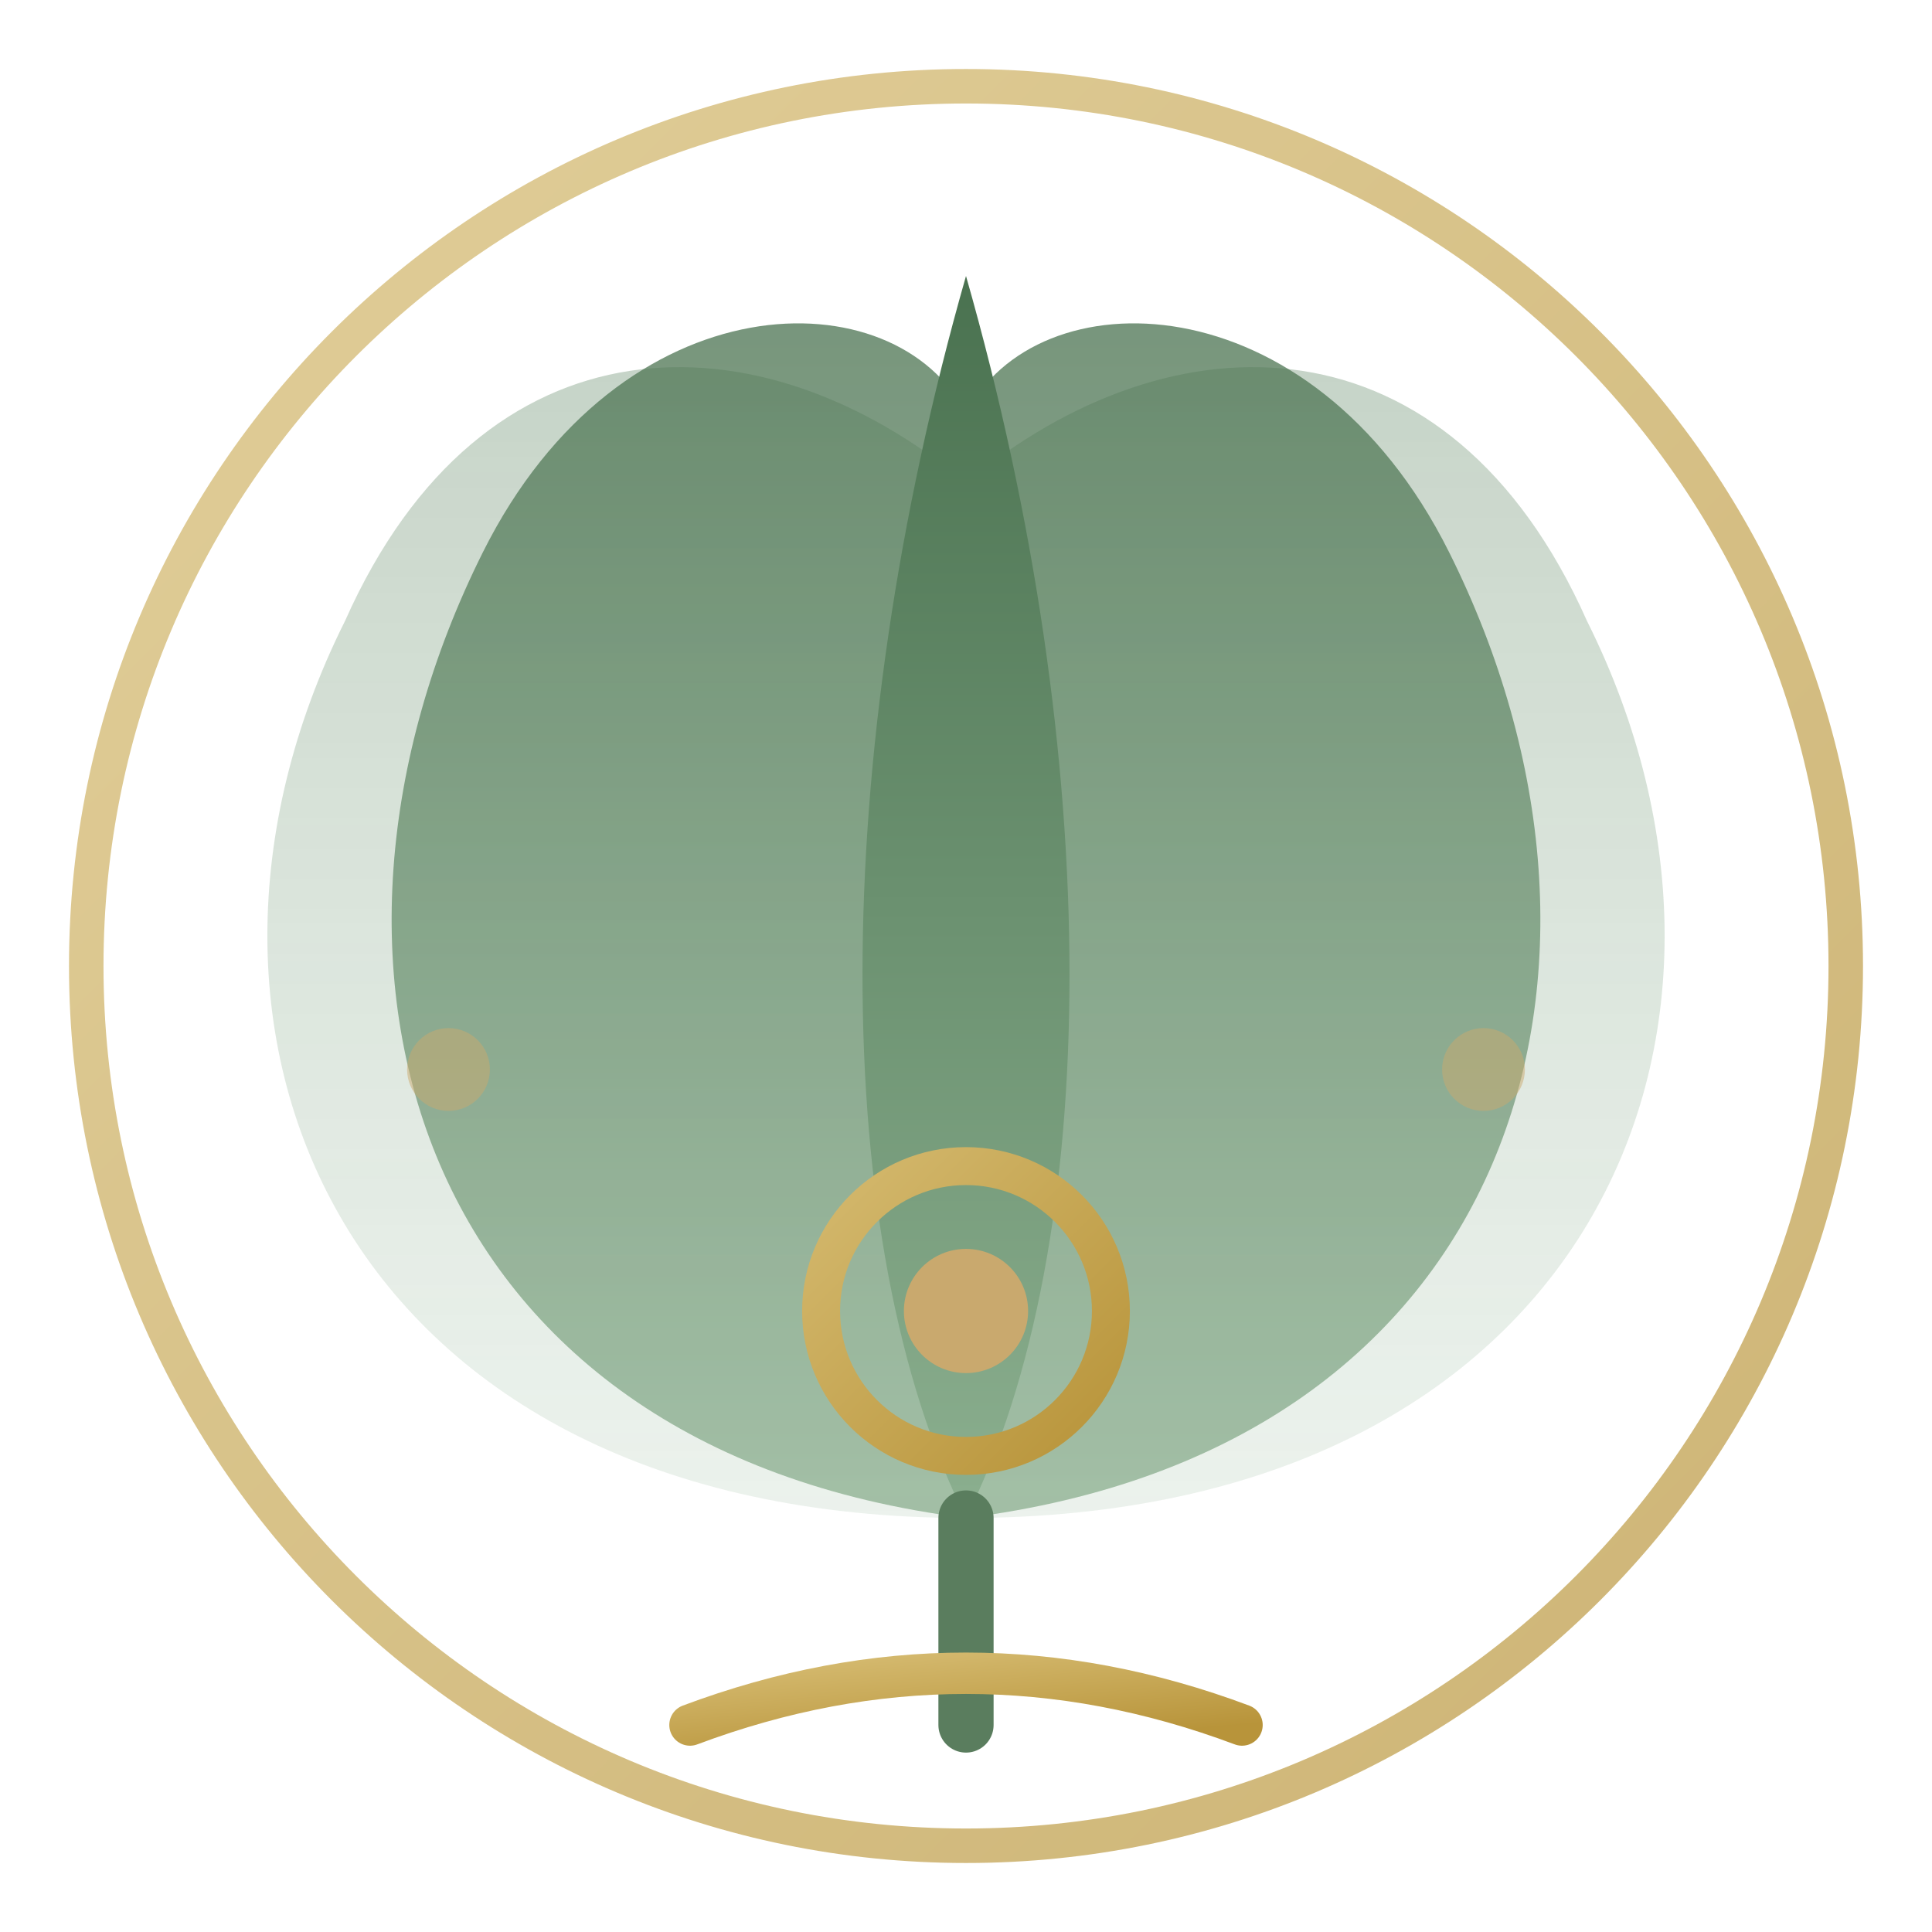
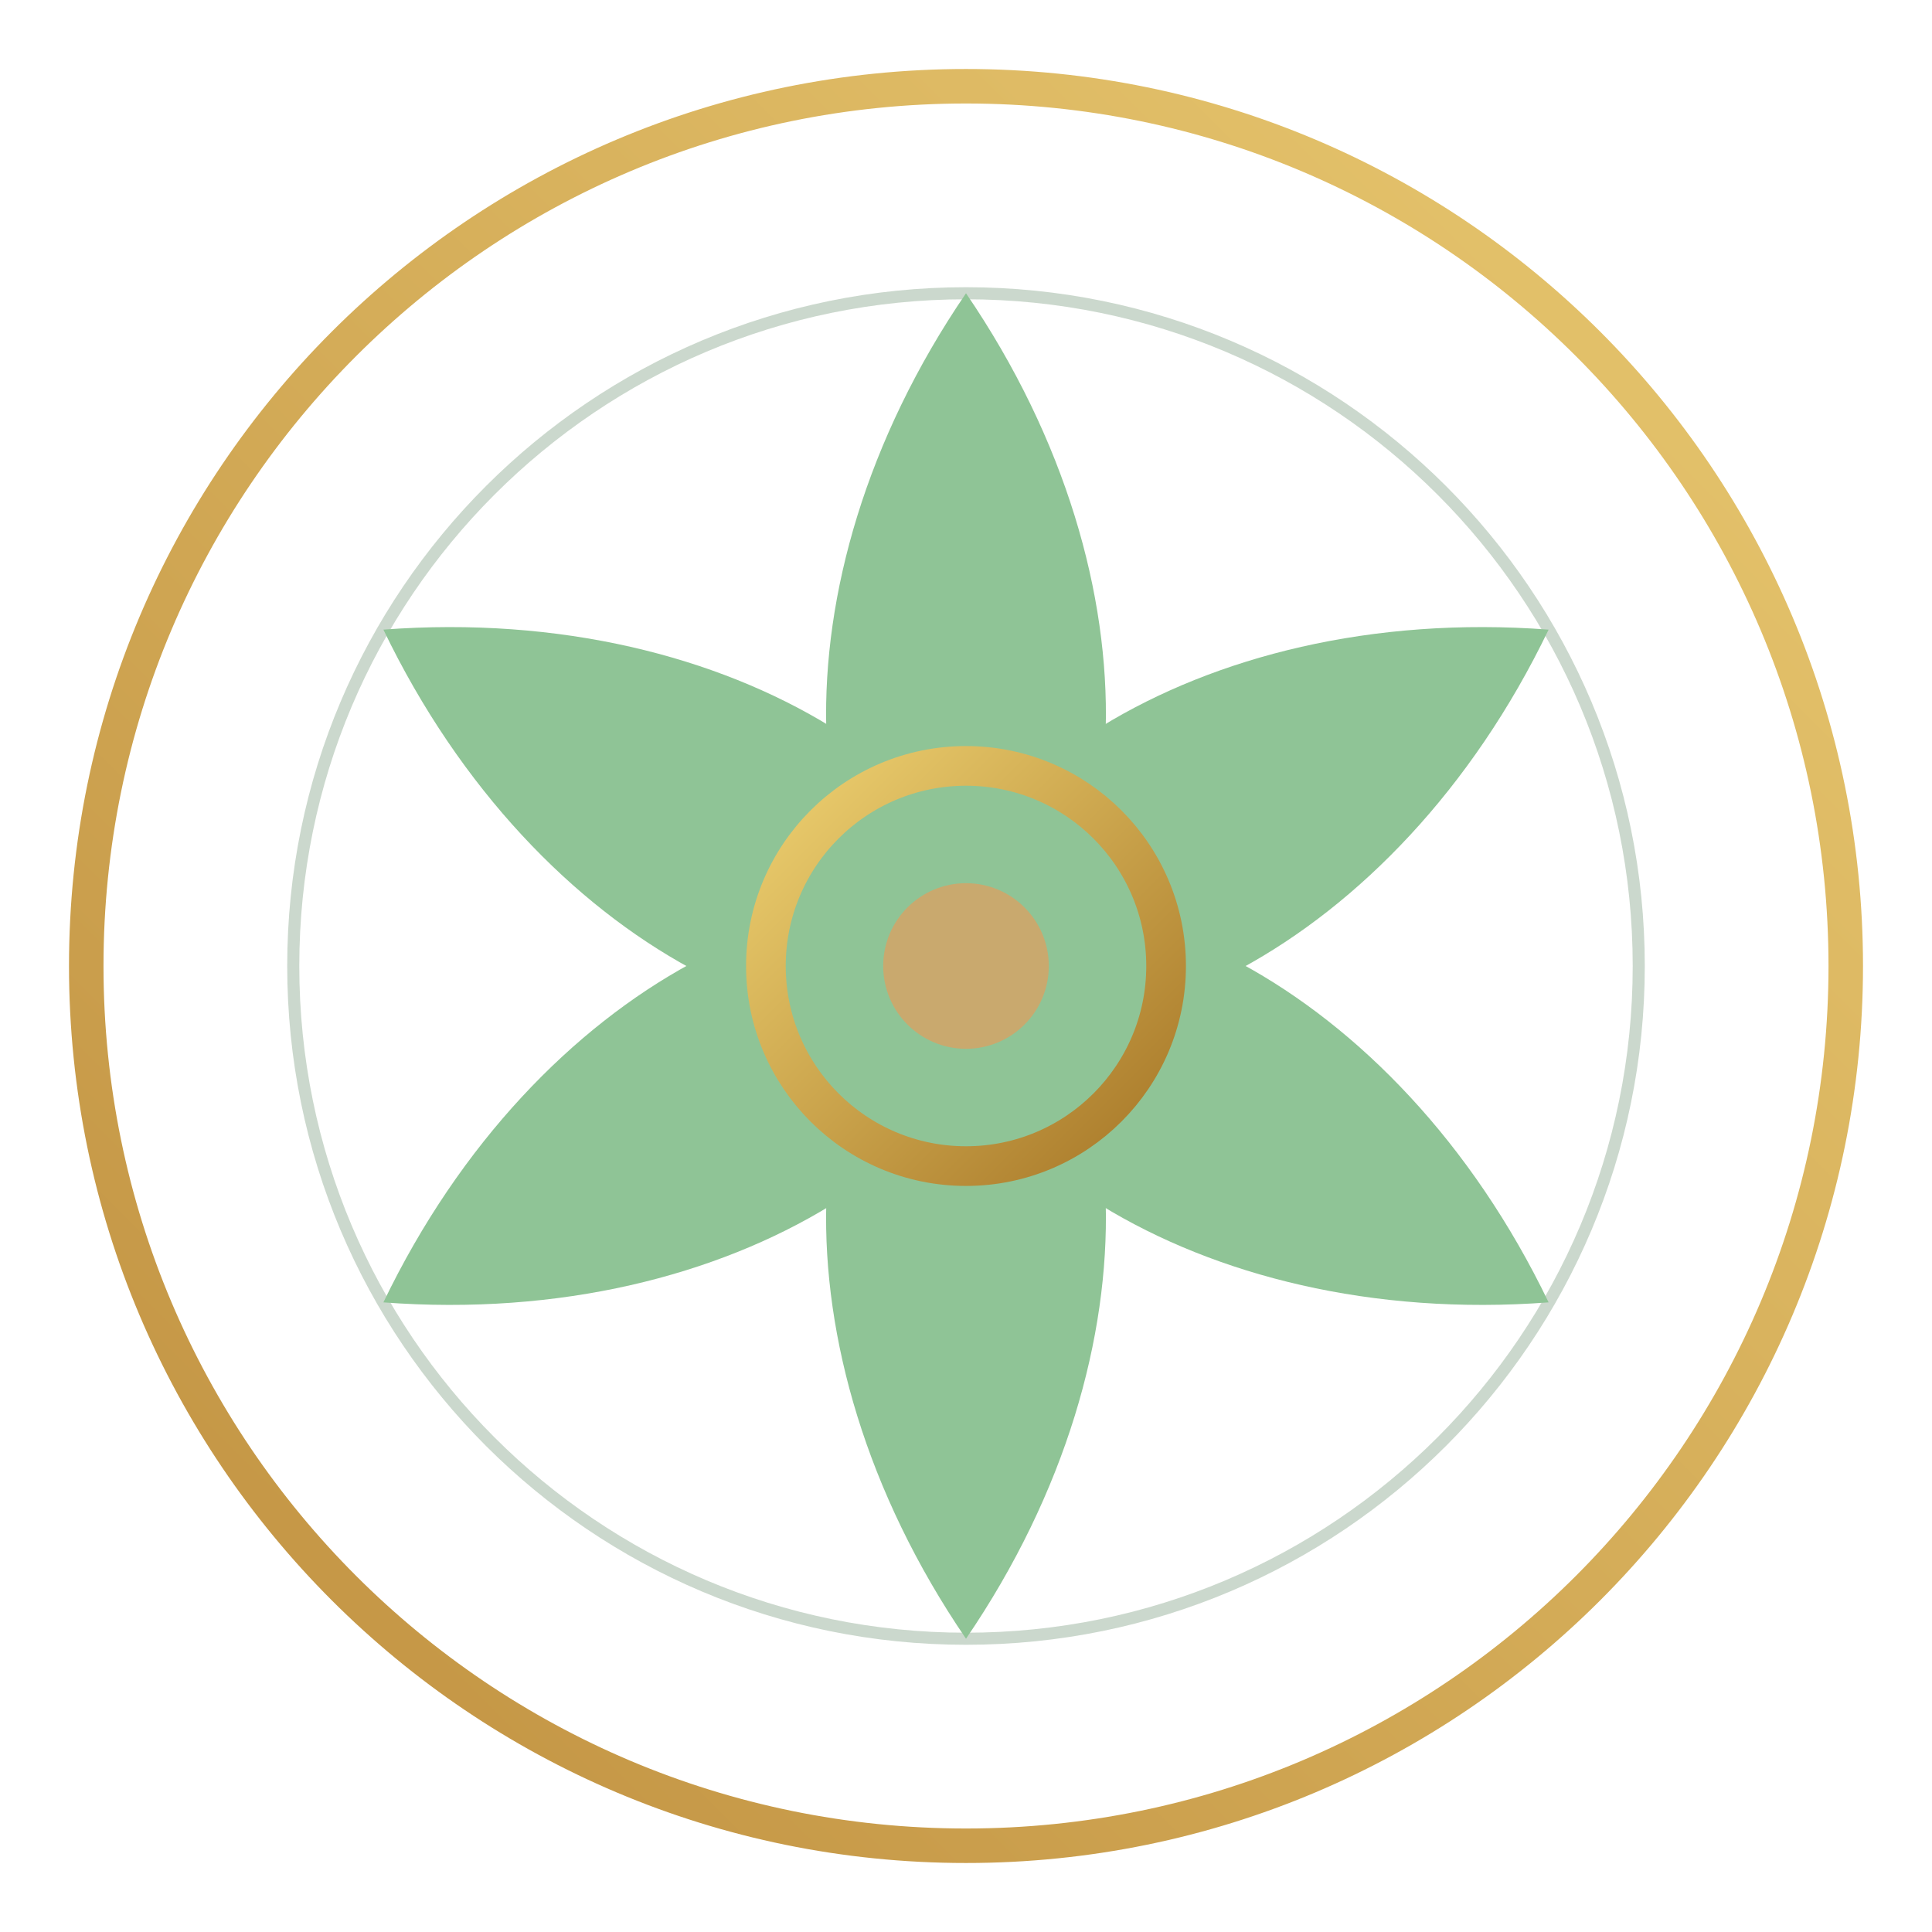
<svg xmlns="http://www.w3.org/2000/svg" viewBox="0 0 56 56" fill="none">
  <defs>
-     <linearGradient id="pg" x1="0.5" y1="0" x2="0.5" y2="1">
-       <stop offset="0%" stop-color="#4a7250" />
-       <stop offset="100%" stop-color="#8baf8f" />
+     <radialGradient id="rg" cx="28" cy="28" r="21" gradientUnits="userSpaceOnUse">
+       <stop offset="10%" stop-color="#2e5233" />
+       <stop offset="60%" stop-color="#5a8f60" />
+       <stop offset="100%" stop-color="#8fc496" />
+     </radialGradient>
+     <linearGradient id="gg" x1="0" y1="0" x2="1" y2="1">
+       <stop offset="0%" stop-color="#edd070" />
+       <stop offset="100%" stop-color="#a87828" />
    </linearGradient>
-     <linearGradient id="pg2" x1="0.5" y1="0" x2="0.5" y2="1">
-       <stop offset="0%" stop-color="#6B8F6F" stop-opacity="0.7" />
-       <stop offset="100%" stop-color="#A8C5AC" stop-opacity="0.4" />
-     </linearGradient>
-     <linearGradient id="gg" x1="0" y1="0" x2="1" y2="1">
-       <stop offset="0%" stop-color="#d4b96e" />
-       <stop offset="100%" stop-color="#b8943a" />
+     <linearGradient id="gg2" x1="1" y1="0" x2="0" y2="1">
+       <stop offset="0%" stop-color="#e8c870" />
+       <stop offset="100%" stop-color="#c09040" />
    </linearGradient>
  </defs>
-   <circle cx="28" cy="28" r="25.5" stroke="url(#gg)" stroke-width="1" opacity="0.7" />
-   <path d="M28 44            C 10 44  4 30 10 18            C 14  9 22  9 28 14            C 25 24 24 36 28 44 Z" fill="url(#pg2)" opacity="0.55" />
-   <path d="M28 44            C 46 44 52 30 46 18            C 42  9 34  9 28 14            C 31 24 32 36 28 44 Z" fill="url(#pg2)" opacity="0.55" />
-   <path d="M28 44            C 12 42  8 28 14 16            C 18  8 26  8 28 12            C 26 22 25 34 28 44 Z" fill="url(#pg)" opacity="0.75" />
-   <path d="M28 44            C 44 42 48 28 42 16            C 38  8 30  8 28 12            C 30 22 31 34 28 44 Z" fill="url(#pg)" opacity="0.75" />
-   <path d="M28 44            C 24 36 24 22 28  8            C 32 22 32 36 28 44 Z" fill="url(#pg)" />
-   <circle cx="28" cy="38" r="4.2" fill="none" stroke="url(#gg)" stroke-width="1.1" />
-   <circle cx="28" cy="38" r="1.8" fill="#C9A96E" />
-   <circle cx="13" cy="31" r="1.2" fill="#C9A96E" opacity="0.5" />
-   <circle cx="43" cy="31" r="1.2" fill="#C9A96E" opacity="0.5" />
-   <line x1="28" y1="44" x2="28" y2="50" stroke="#5a7d5e" stroke-width="1.6" stroke-linecap="round" />
-   <path d="M20 50 Q28 47 36 50" stroke="url(#gg)" stroke-width="1.2" fill="none" stroke-linecap="round" />
+   <circle cx="28" cy="28" r="25.5" stroke="url(#gg2)" stroke-width="1" />
+   <circle cx="28" cy="28" r="19.5" stroke="#6B8F6F" stroke-width="0.35" opacity="0.35" />
+   <g transform="translate(28 28)" fill="url(#rg)" opacity="0.32">
+     <path d="M0 1.5 C-2.8 -0.8 -3.2 -7 0 -13 C3.2 -7 2.8 -0.8 0 1.5Z" />
+     <path d="M0 1.5 C-2.8 -0.8 -3.2 -7 0 -13 C3.2 -7 2.8 -0.8 0 1.5Z" transform="rotate(60)" />
+     <path d="M0 1.5 C-2.8 -0.8 -3.2 -7 0 -13 C3.2 -7 2.8 -0.8 0 1.5Z" transform="rotate(120)" />
+     <path d="M0 1.5 C-2.8 -0.8 -3.2 -7 0 -13 C3.2 -7 2.8 -0.8 0 1.5Z" transform="rotate(180)" />
+     <path d="M0 1.5 C-2.8 -0.8 -3.2 -7 0 -13 C3.2 -7 2.8 -0.8 0 1.5Z" transform="rotate(240)" />
+     <path d="M0 1.5 C-2.8 -0.8 -3.2 -7 0 -13 C3.2 -7 2.8 -0.8 0 1.5Z" transform="rotate(300)" />
+   </g>
+   <g transform="translate(28 28)" fill="url(#rg)">
+     <path d="M0 2 C-5 -1.5 -5.8 -11 0 -19.5 C5.8 -11 5 -1.5 0 2Z" />
+     <path d="M0 2 C-5 -1.5 -5.8 -11 0 -19.5 C5.8 -11 5 -1.5 0 2Z" transform="rotate(60)" />
+     <path d="M0 2 C-5 -1.5 -5.8 -11 0 -19.5 C5.8 -11 5 -1.5 0 2Z" transform="rotate(120)" />
+     <path d="M0 2 C-5 -1.5 -5.8 -11 0 -19.5 C5.8 -11 5 -1.5 0 2Z" transform="rotate(180)" />
+     <path d="M0 2 C-5 -1.5 -5.8 -11 0 -19.5 C5.8 -11 5 -1.5 0 2Z" transform="rotate(240)" />
+     <path d="M0 2 C-5 -1.5 -5.8 -11 0 -19.5 C5.8 -11 5 -1.5 0 2Z" transform="rotate(300)" />
+   </g>
+   <circle cx="28" cy="28" r="5.8" stroke="url(#gg)" stroke-width="1.15" />
+   <circle cx="28" cy="28" r="2.4" fill="#C9A96E" />
</svg>
